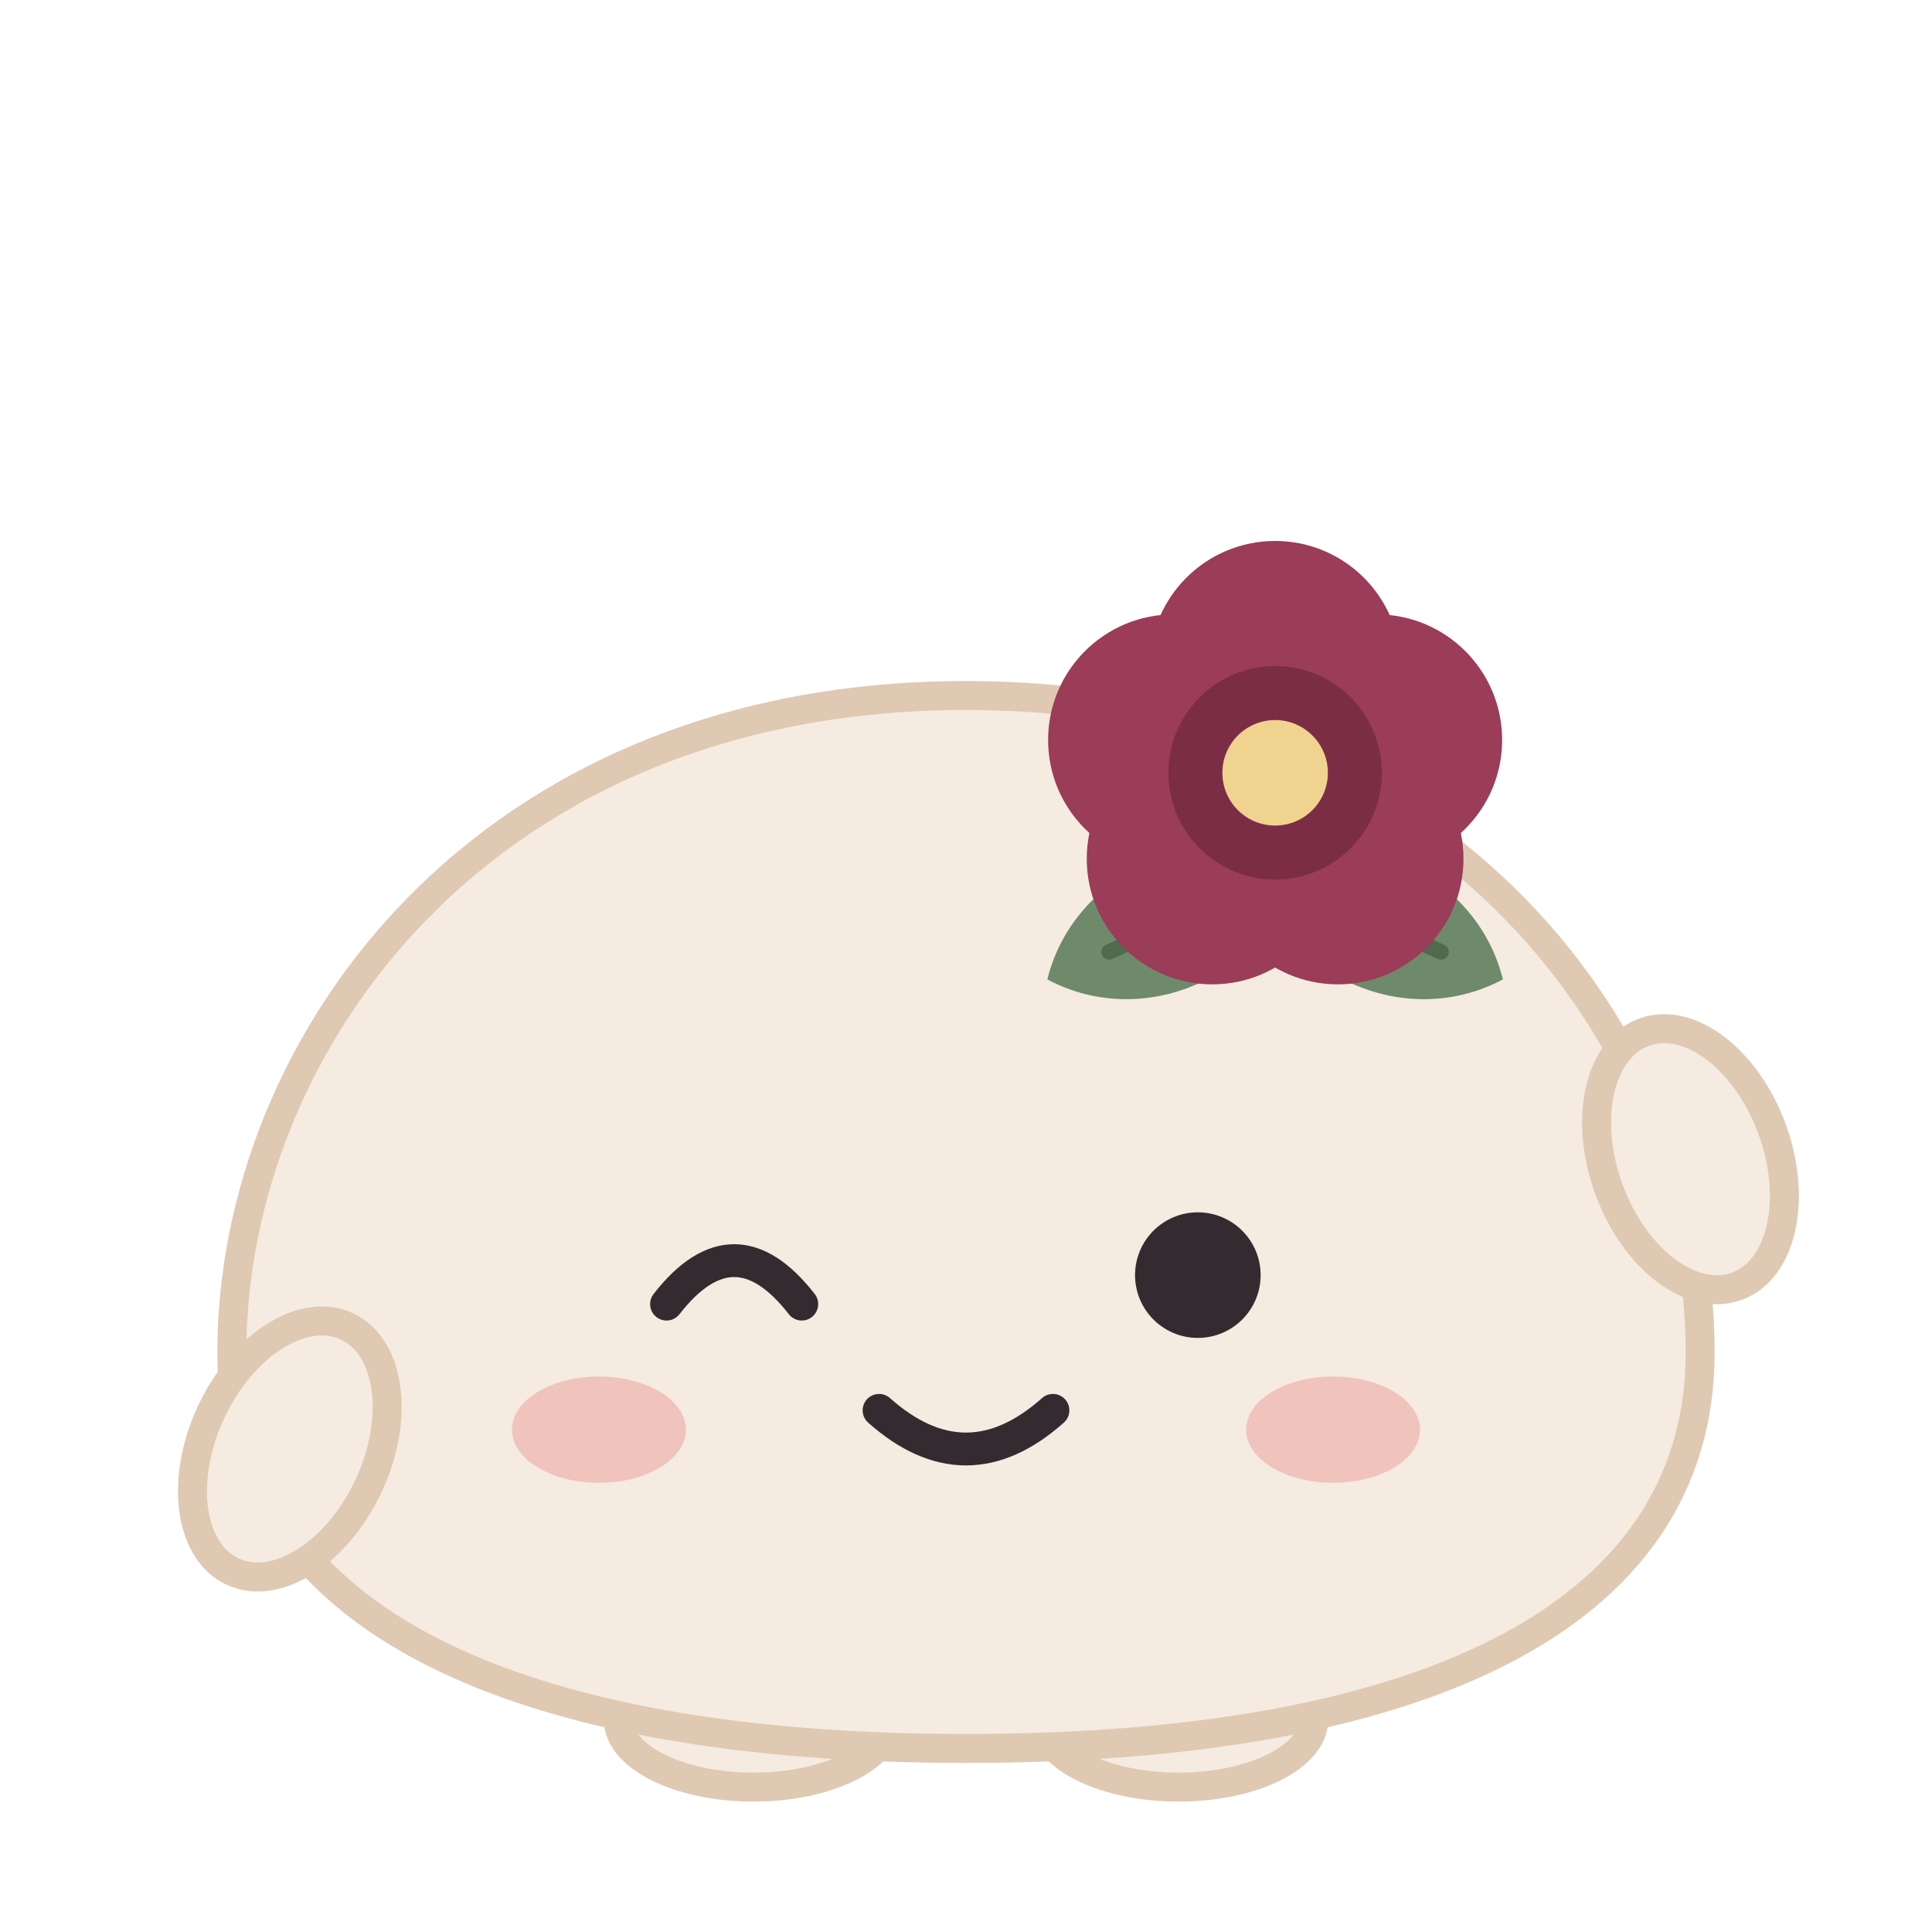
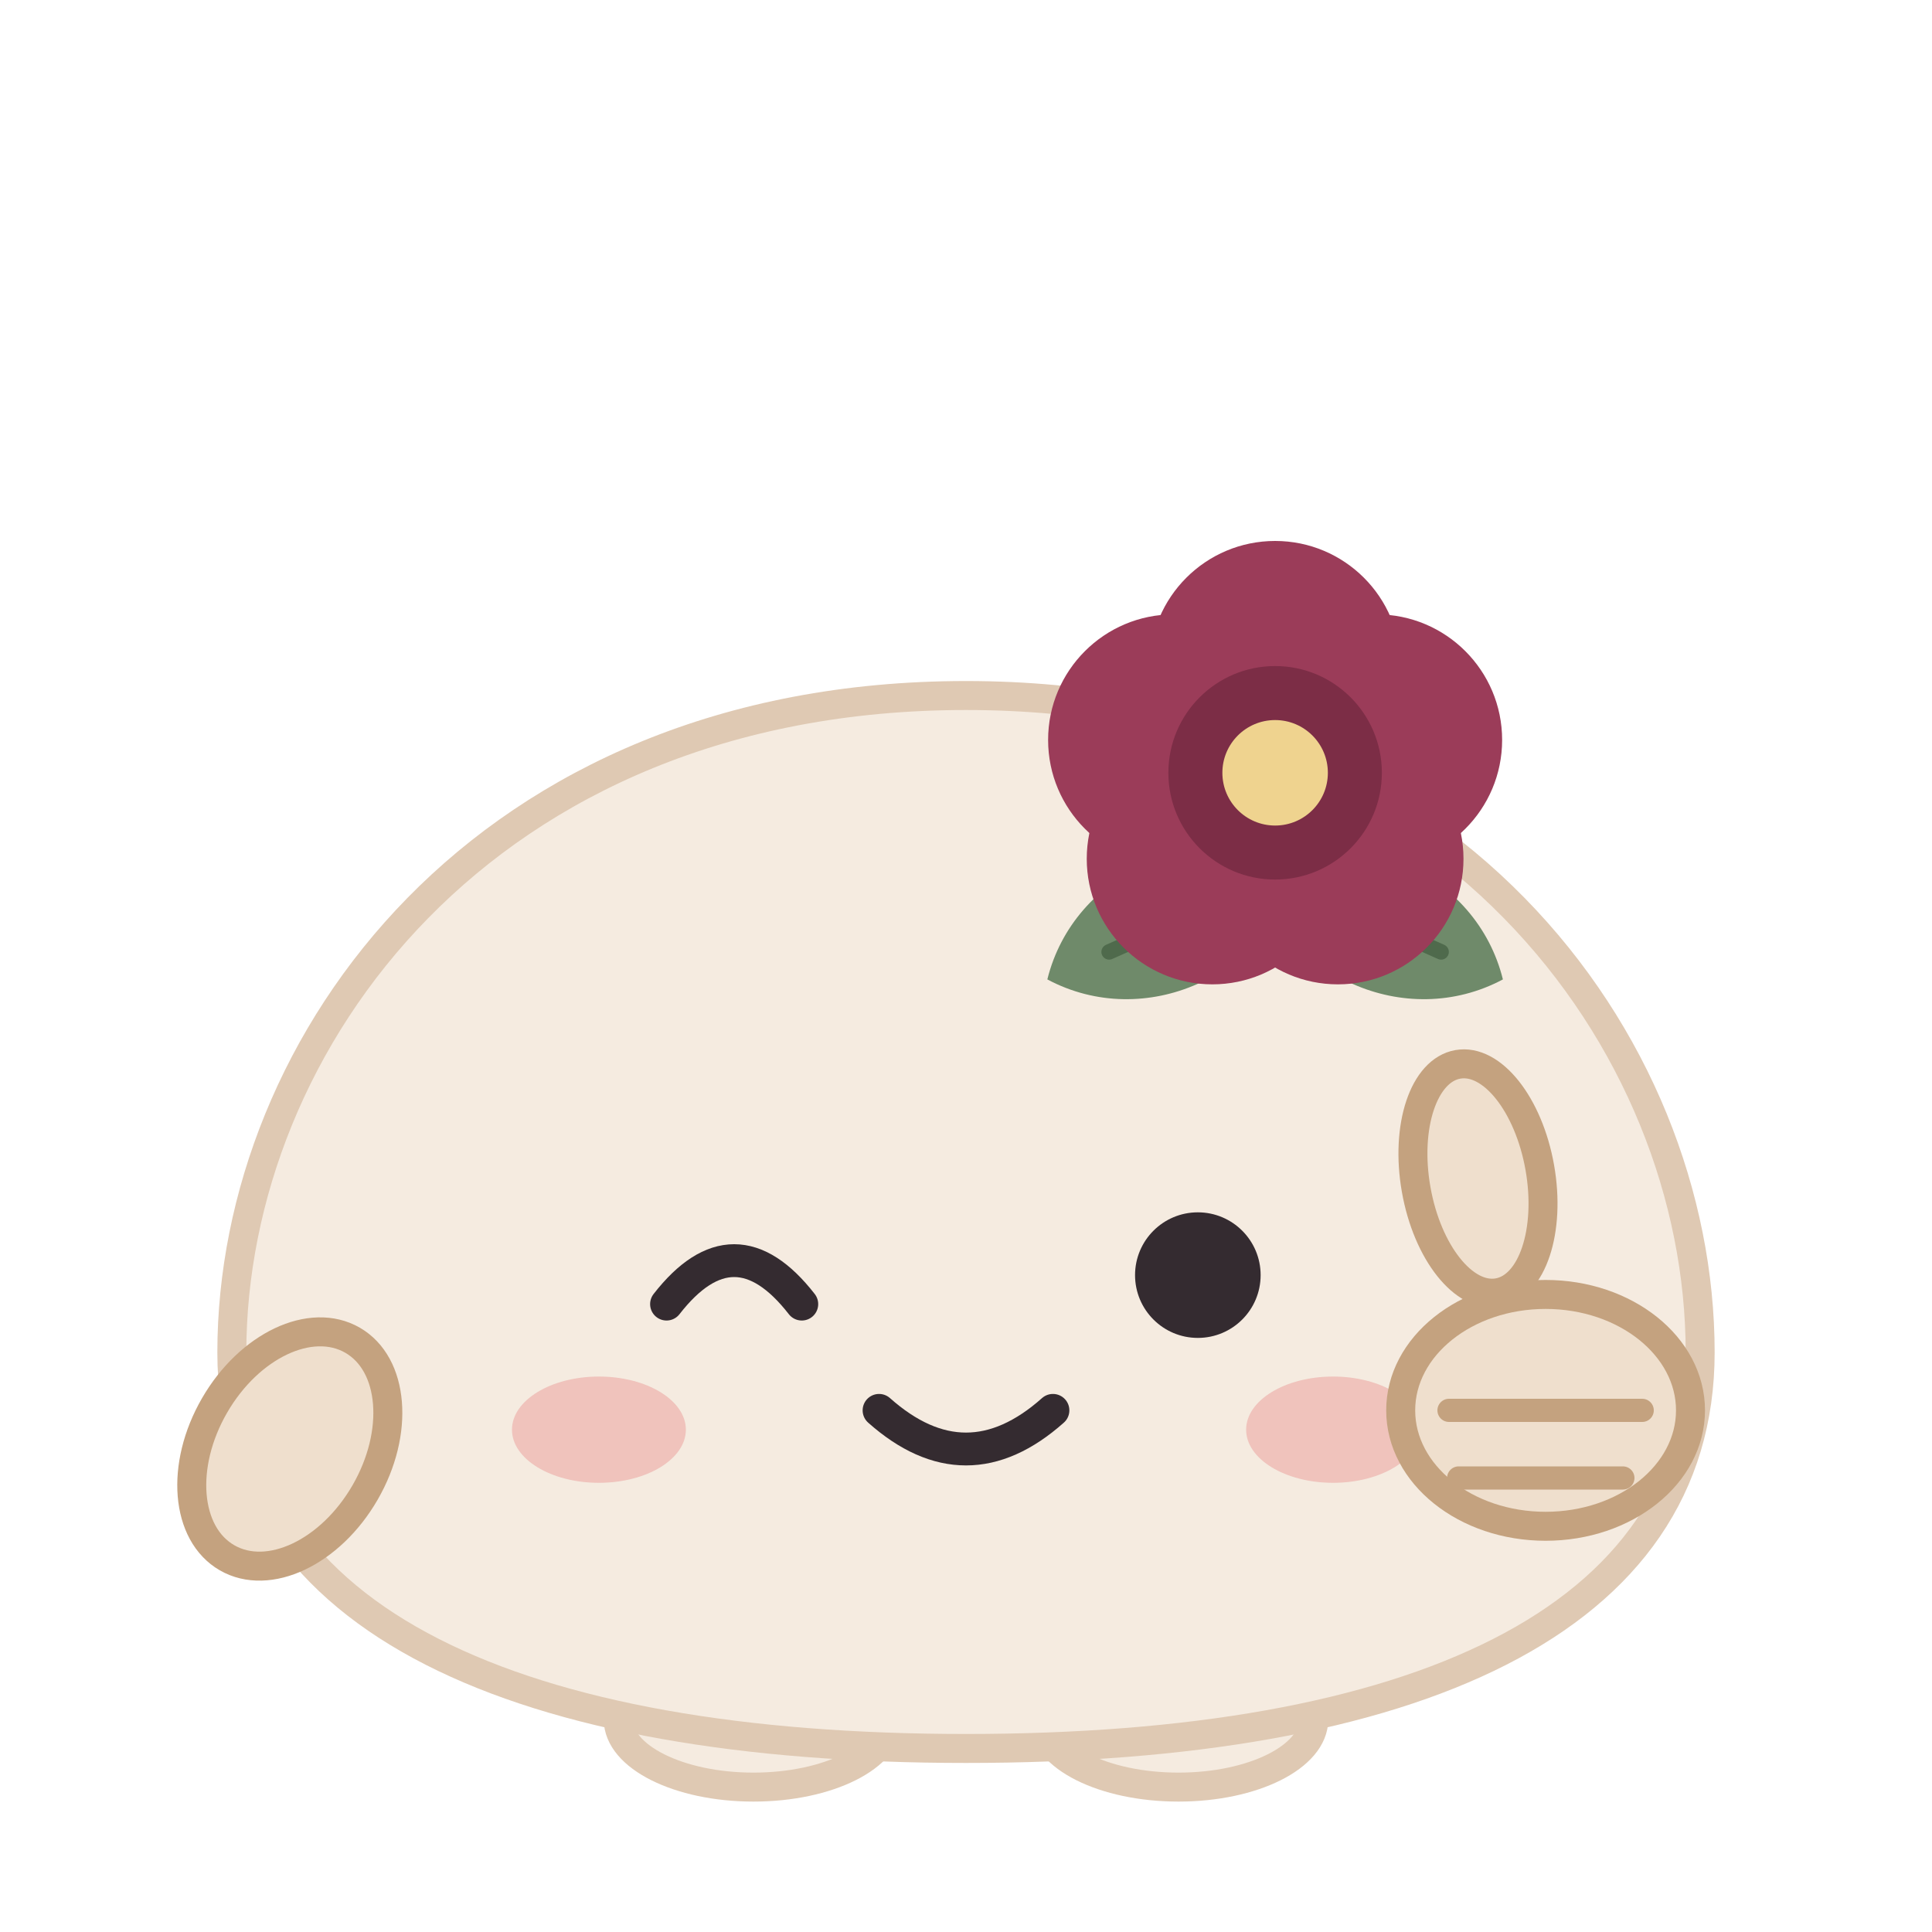
- <svg xmlns="http://www.w3.org/2000/svg" viewBox="0 0 200 200" width="100%" height="100%">
+ <svg xmlns="http://www.w3.org/2000/svg" viewBox="0 0 200 200">
  <ellipse cx="78" cy="178" rx="14" ry="7" fill="#f5ebe0" stroke="#dfc9b3" stroke-width="3" />
  <ellipse cx="122" cy="178" rx="14" ry="7" fill="#f5ebe0" stroke="#dfc9b3" stroke-width="3" />
  <path d="M100 72C150 72 176 108 176 140C176 168 146 181 100 181C54 181 24 168 24 140C24 108 50 72 100 72Z" fill="#f5ebe0" stroke="#dfc9b3" stroke-width="3" />
  <g transform="translate(130 90) rotate(24) scale(1)">
    <path d="M0 0C7 -9 21 -9 28 0C21 9 7 9 0 0Z" fill="#6f8a6a" />
    <path d="M4 0L21 0" stroke="#4f6a4c" stroke-width="1.6" stroke-linecap="round" />
  </g>
  <g transform="translate(134 90) rotate(156) scale(1)">
    <path d="M0 0C7 -9 21 -9 28 0C21 9 7 9 0 0Z" fill="#6f8a6a" />
    <path d="M4 0L21 0" stroke="#4f6a4c" stroke-width="1.6" stroke-linecap="round" />
  </g>
  <circle cx="142.5" cy="76.6" r="13" fill="#9b3c59" />
  <circle cx="138.5" cy="88.9" r="13" fill="#9b3c59" />
  <circle cx="125.5" cy="88.9" r="13" fill="#9b3c59" />
  <circle cx="121.5" cy="76.6" r="13" fill="#9b3c59" />
  <circle cx="132" cy="69" r="13" fill="#9b3c59" />
  <circle cx="132" cy="80" r="11.05" fill="#7c2d46" />
  <circle cx="132" cy="80" r="5.46" fill="#efd38f" />
  <ellipse cx="62" cy="148" rx="9" ry="5.5" fill="#eebcb6" opacity=".85" />
  <ellipse cx="138" cy="148" rx="9" ry="5.5" fill="#eebcb6" opacity=".85" />
  <path d="M69 135Q76 126 83 135" fill="none" stroke="#342b30" stroke-width="3.4" stroke-linecap="round" stroke-linejoin="round" />
  <ellipse cx="124" cy="132" rx="6.5" ry="6.5" fill="#342b30" />
  <path d="M91 146Q100 154 109 146" fill="none" stroke="#342b30" stroke-width="3.4" stroke-linecap="round" stroke-linejoin="round" />
-   <ellipse cx="30" cy="150" rx="9" ry="14" fill="#f5ebe0" transform="rotate(25 30 150)" stroke="#dfc9b3" stroke-width="3" />
-   <ellipse cx="175" cy="120" rx="9" ry="14" fill="#f5ebe0" transform="rotate(-20 175 120)" stroke="#dfc9b3" stroke-width="3" />
+   <ellipse cx="30" cy="150" rx="9" ry="13" fill="#efdfcd" transform="rotate(30 30 150)" stroke="#c4a27f" stroke-width="3" />
+   <ellipse cx="153" cy="122" rx="6.5" ry="12" fill="#efdfcd" transform="rotate(-10 153 122)" stroke="#c4a27f" stroke-width="3" />
+   <ellipse cx="160" cy="146" rx="15" ry="12" fill="#efdfcd" stroke="#c4a27f" stroke-width="3" />
+   <path d="M150 146L170 146M151 153L168 153" fill="none" stroke="#c4a27f" stroke-width="2.4" stroke-linecap="round" stroke-linejoin="round" />
</svg>
